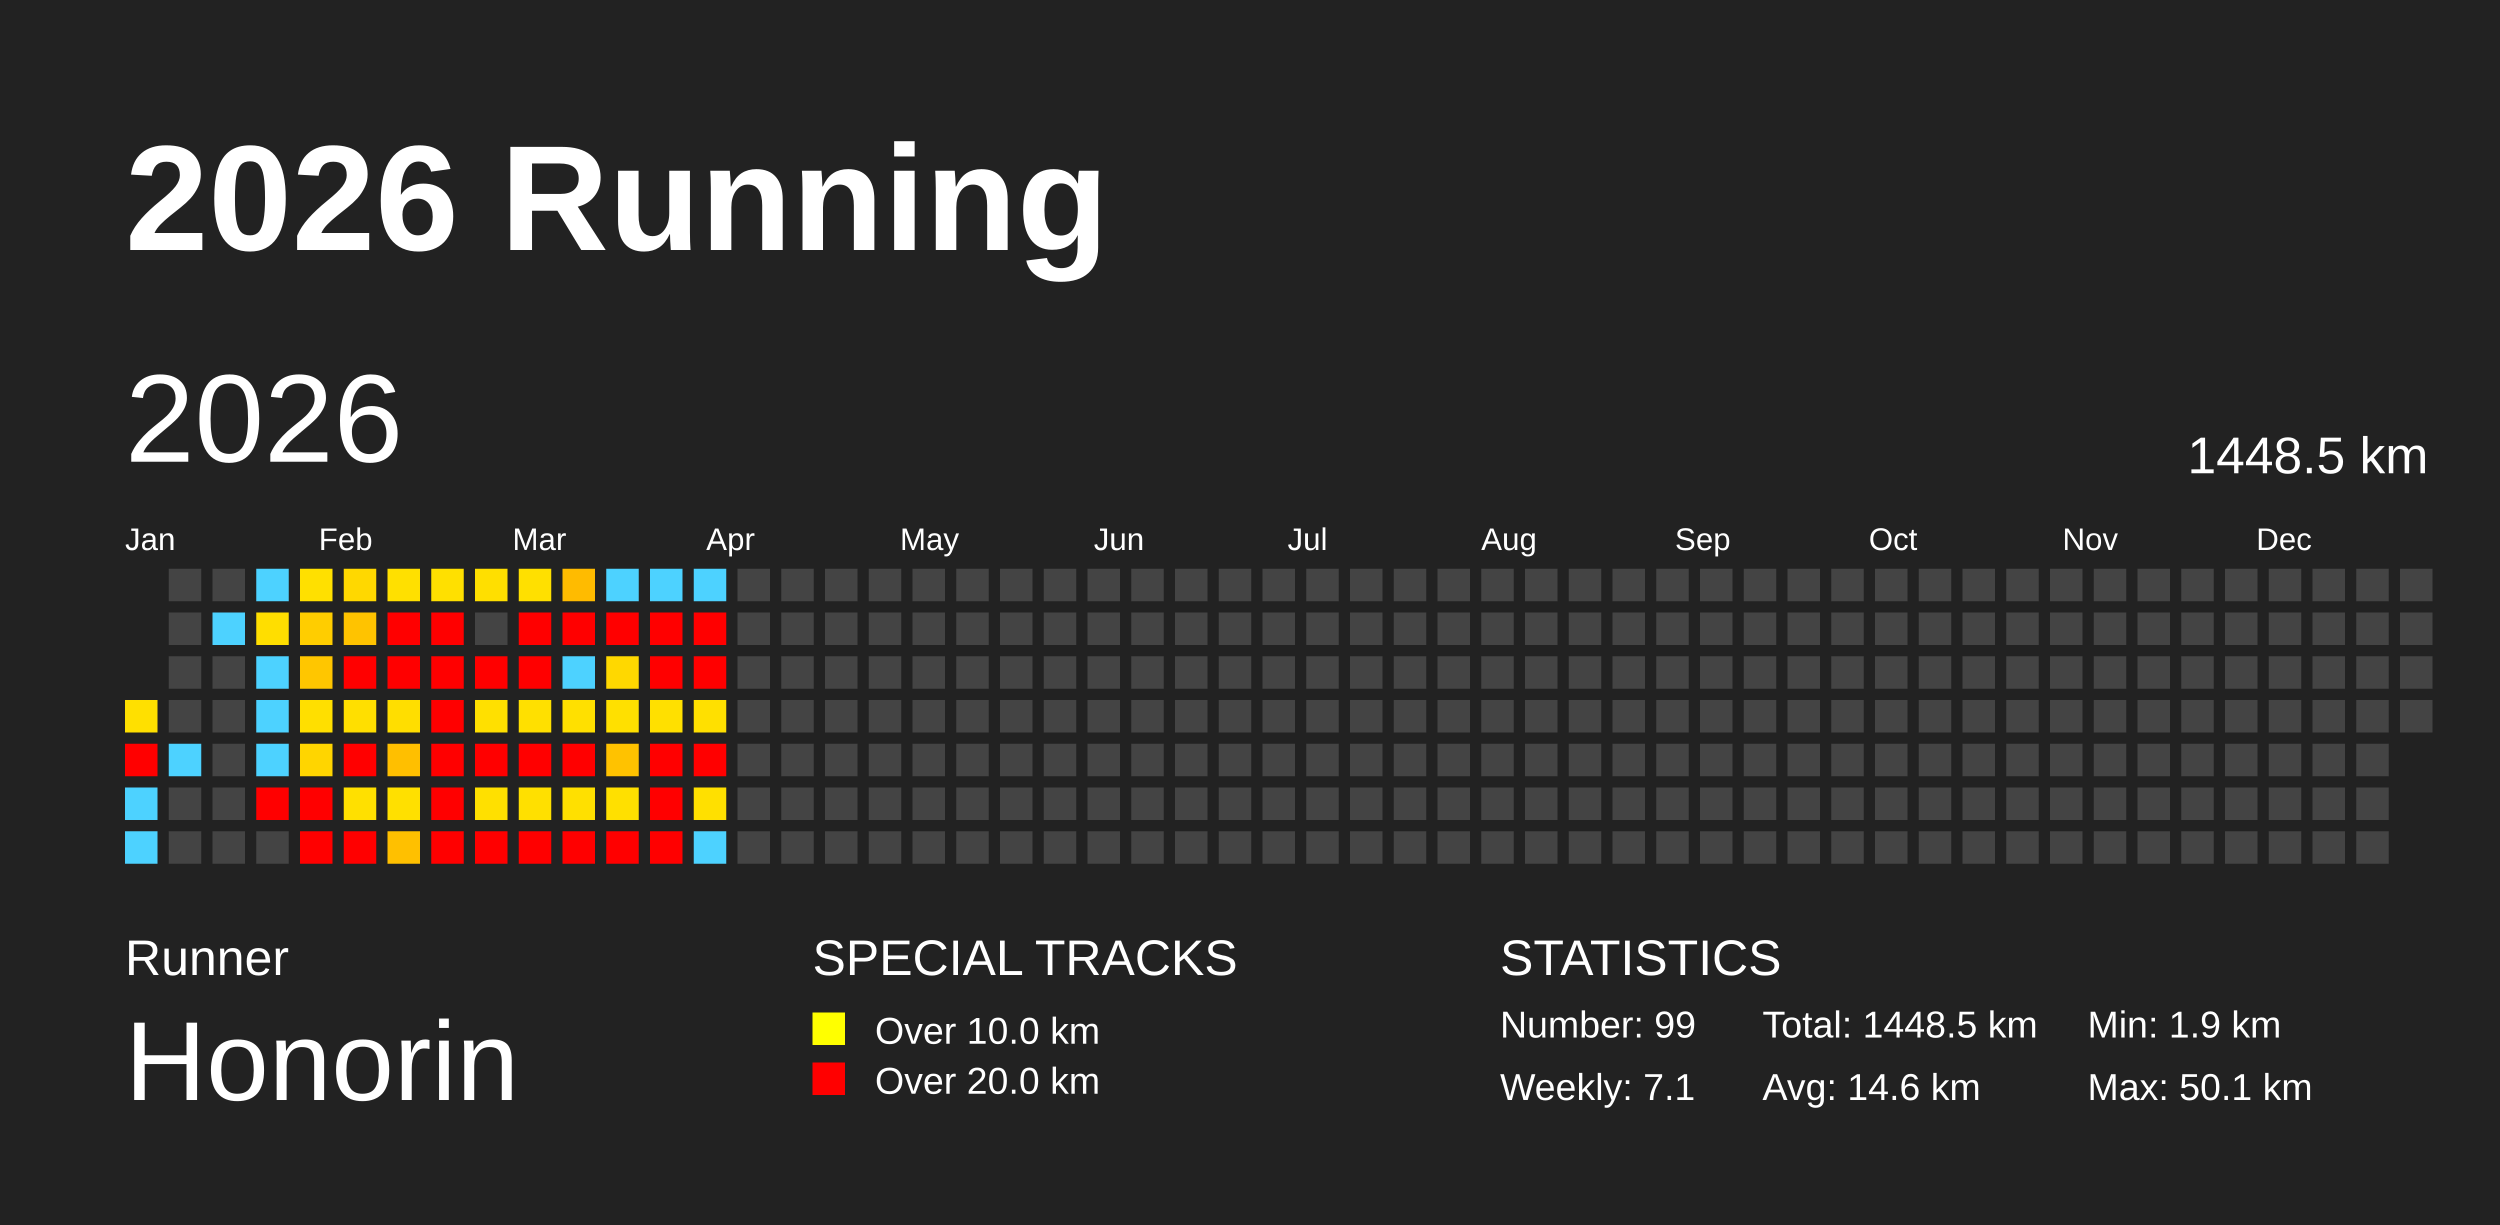
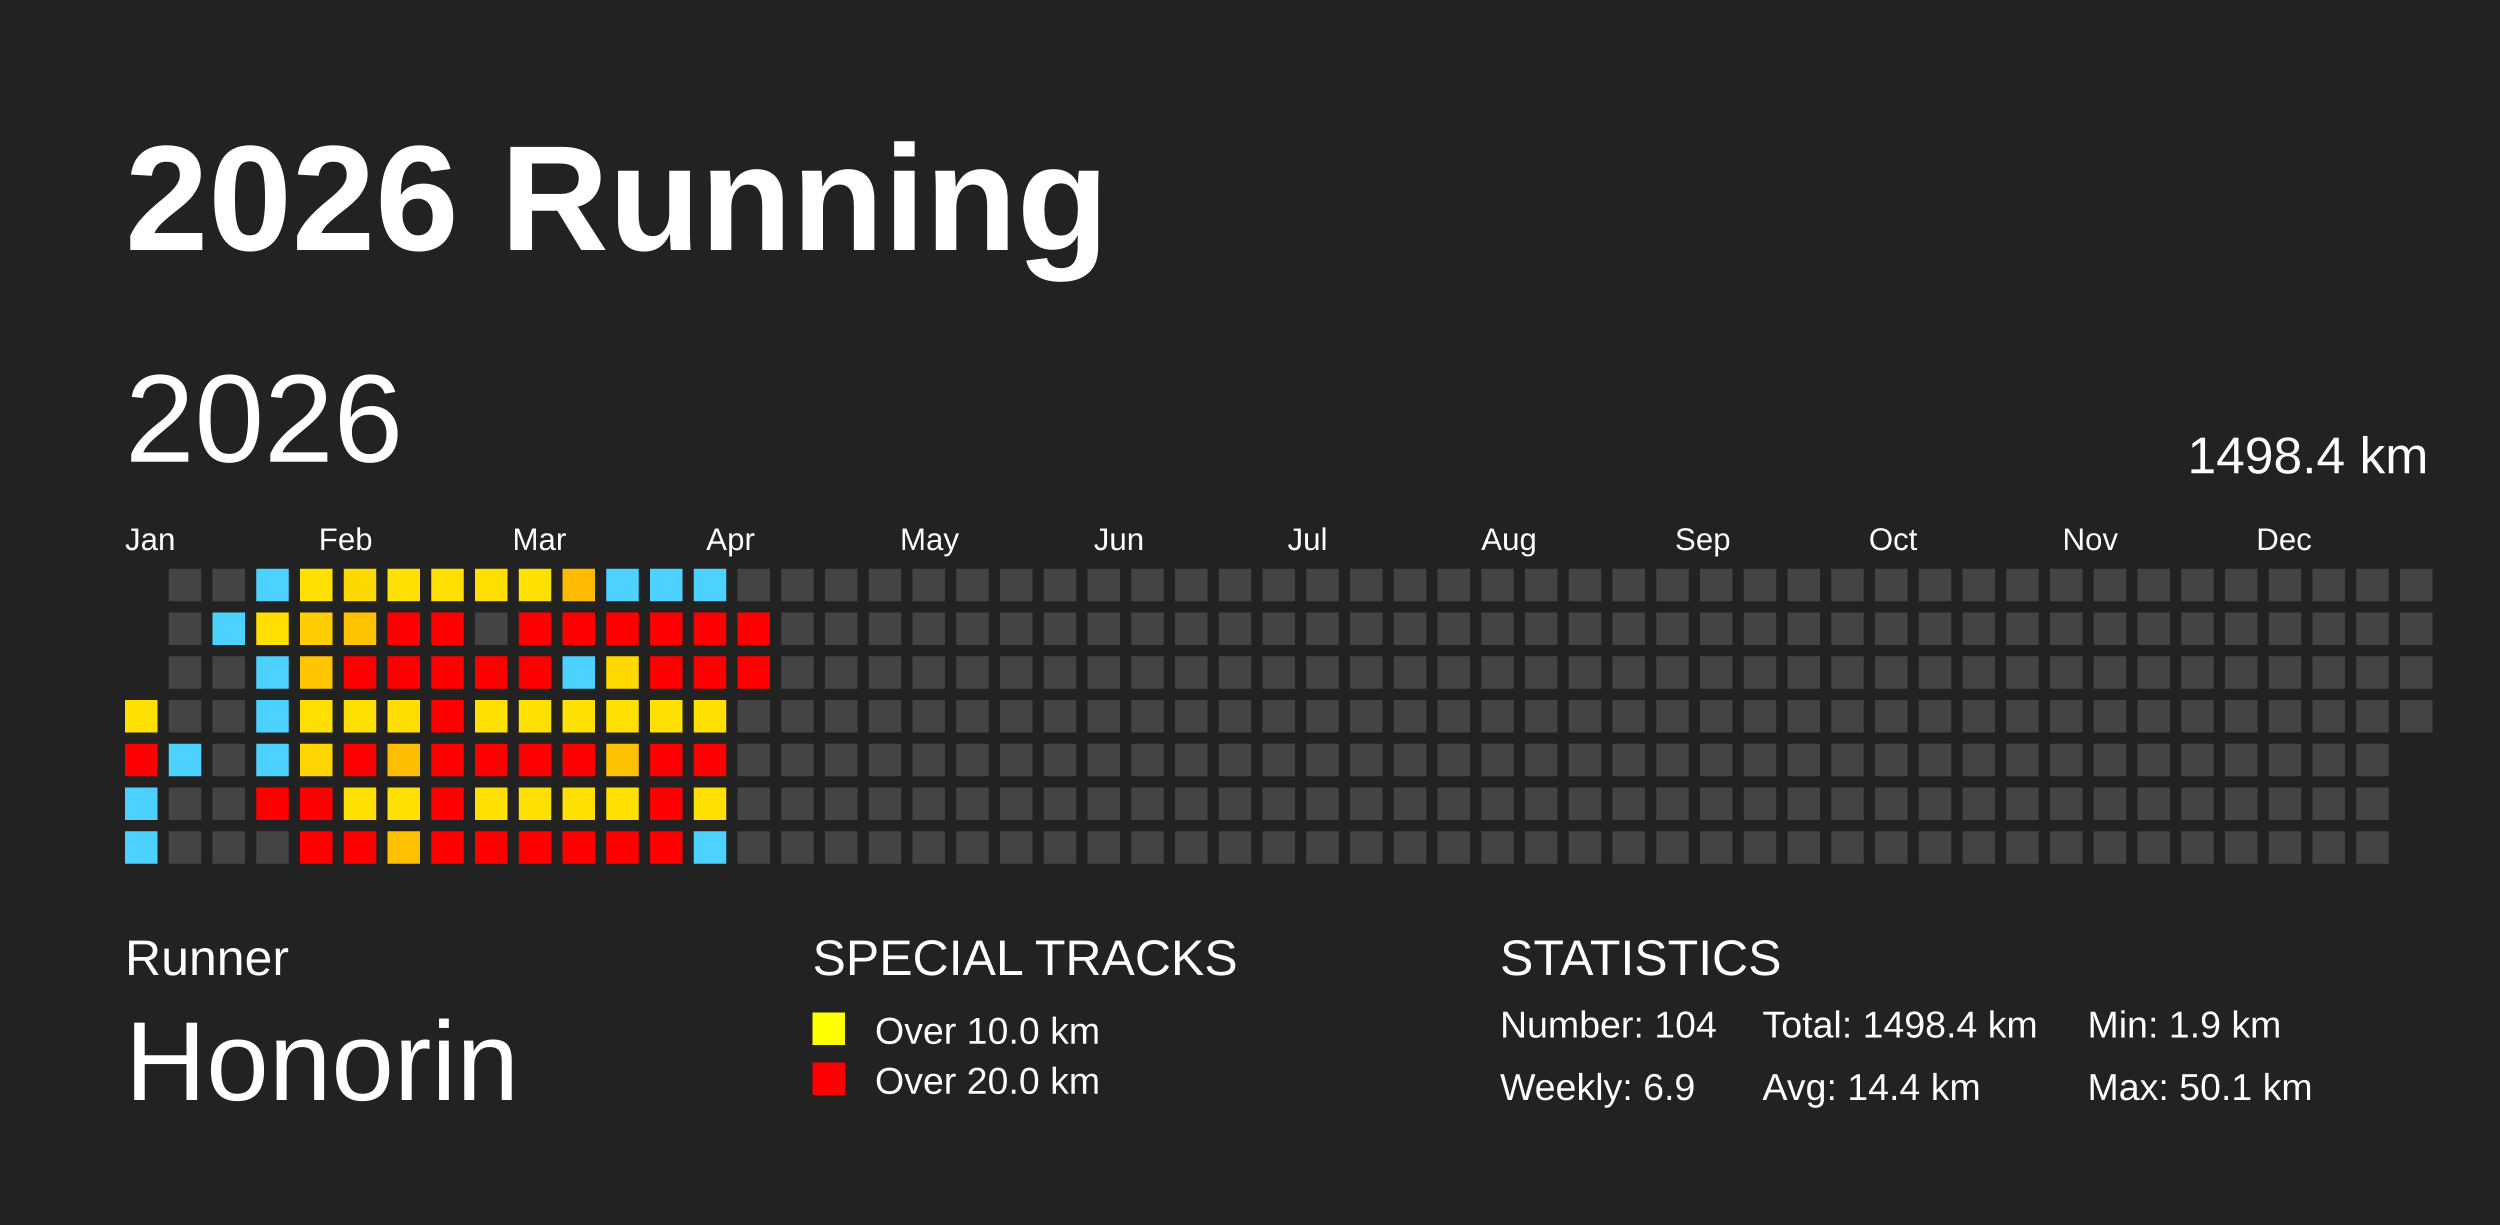
<svg xmlns="http://www.w3.org/2000/svg" baseProfile="full" height="98mm" version="1.1" viewBox="0,0,200,98" width="200mm">
  <defs />
  <rect fill="#222222" height="98" width="200" x="0" y="0" />
  <text fill="#FFFFFF" style="font-size:12px; font-family:Arial; font-weight:bold;" x="10" y="20">2026 Running</text>
  <text fill="#FFFFFF" style="font-size:4px; font-family:Arial" x="10" y="78">Runner</text>
  <text fill="#FFFFFF" style="font-size:9px; font-family:Arial" x="10" y="88">Honorin</text>
  <text fill="#FFFFFF" style="font-size:4px; font-family:Arial" x="65" y="78">SPECIAL TRACKS</text>
  <rect fill="yellow" height="2.6" width="2.6" x="65" y="81" />
  <text fill="#FFFFFF" style="font-size:3px; font-family:Arial" x="70" y="83.5">Over 10.0 km</text>
  <rect fill="red" height="2.6" width="2.6" x="65" y="85" />
  <text fill="#FFFFFF" style="font-size:3px; font-family:Arial" x="70" y="87.5">Over 20.0 km</text>
  <text fill="#FFFFFF" style="font-size:4px; font-family:Arial" x="120" y="78">STATISTICS</text>
-   <text fill="#FFFFFF" style="font-size:3px; font-family:Arial" x="120" y="83">Number: 99</text>
-   <text fill="#FFFFFF" style="font-size:3px; font-family:Arial" x="120" y="88">Weekly: 7.1</text>
-   <text fill="#FFFFFF" style="font-size:3px; font-family:Arial" x="141" y="83">Total: 1448.5 km</text>
-   <text fill="#FFFFFF" style="font-size:3px; font-family:Arial" x="141" y="88">Avg: 14.6 km</text>
+   <text fill="#FFFFFF" style="font-size:3px; font-family:Arial" x="120" y="83">Number: 104</text>
+   <text fill="#FFFFFF" style="font-size:3px; font-family:Arial" x="120" y="88">Weekly: 6.9</text>
+   <text fill="#FFFFFF" style="font-size:3px; font-family:Arial" x="141" y="83">Total: 1498.4 km</text>
+   <text fill="#FFFFFF" style="font-size:3px; font-family:Arial" x="141" y="88">Avg: 14.4 km</text>
  <text fill="#FFFFFF" style="font-size:3px; font-family:Arial" x="167" y="83">Min: 1.9 km</text>
  <text fill="#FFFFFF" style="font-size:3px; font-family:Arial" x="167" y="88">Max: 50.1 km</text>
  <text dominant-baseline="hanging" fill="#FFFFFF" style="font-size:10.0px; font-family:Arial;" x="10" y="30">2026</text>
-   <text dominant-baseline="hanging" fill="#FFFFFF" style="font-size:4.125px; font-family:Arial;" x="175" y="35">1448.5 km</text>
+   <text dominant-baseline="hanging" fill="#FFFFFF" style="font-size:4.125px; font-family:Arial;" x="175" y="35">1498.4 km</text>
  <text fill="#FFFFFF" style="font-size:2.5px; font-family:Arial" x="10.0" y="44">Jan</text>
  <text fill="#FFFFFF" style="font-size:2.5px; font-family:Arial" x="25.5" y="44">Feb</text>
  <text fill="#FFFFFF" style="font-size:2.5px; font-family:Arial" x="41.0" y="44">Mar</text>
  <text fill="#FFFFFF" style="font-size:2.5px; font-family:Arial" x="56.5" y="44">Apr</text>
  <text fill="#FFFFFF" style="font-size:2.5px; font-family:Arial" x="72.0" y="44">May</text>
  <text fill="#FFFFFF" style="font-size:2.5px; font-family:Arial" x="87.5" y="44">Jun</text>
  <text fill="#FFFFFF" style="font-size:2.5px; font-family:Arial" x="103.0" y="44">Jul</text>
  <text fill="#FFFFFF" style="font-size:2.5px; font-family:Arial" x="118.5" y="44">Aug</text>
  <text fill="#FFFFFF" style="font-size:2.5px; font-family:Arial" x="134.0" y="44">Sep</text>
  <text fill="#FFFFFF" style="font-size:2.5px; font-family:Arial" x="149.5" y="44">Oct</text>
  <text fill="#FFFFFF" style="font-size:2.5px; font-family:Arial" x="165.0" y="44">Nov</text>
  <text fill="#FFFFFF" style="font-size:2.5px; font-family:Arial" x="180.5" y="44">Dec</text>
  <rect fill="#ffe000" height="2.6" width="2.6" x="10.0" y="56.0" />
  <rect fill="red" height="2.6" width="2.6" x="10.0" y="59.5" />
  <rect fill="#4dd2ff" height="2.6" width="2.6" x="10.0" y="63.0" />
  <rect fill="#4dd2ff" height="2.6" width="2.6" x="10.0" y="66.5" />
  <rect fill="#444444" height="2.6" width="2.6" x="13.5" y="45.5" />
  <rect fill="#444444" height="2.6" width="2.6" x="13.5" y="49.0" />
  <rect fill="#444444" height="2.6" width="2.6" x="13.5" y="52.5" />
  <rect fill="#444444" height="2.6" width="2.6" x="13.5" y="56.0" />
  <rect fill="#4dd2ff" height="2.6" width="2.6" x="13.5" y="59.5" />
  <rect fill="#444444" height="2.6" width="2.6" x="13.5" y="63.0" />
  <rect fill="#444444" height="2.6" width="2.6" x="13.5" y="66.5" />
  <rect fill="#444444" height="2.6" width="2.6" x="17.0" y="45.5" />
  <rect fill="#4dd2ff" height="2.6" width="2.6" x="17.0" y="49.0" />
  <rect fill="#444444" height="2.6" width="2.6" x="17.0" y="52.5" />
  <rect fill="#444444" height="2.6" width="2.6" x="17.0" y="56.0" />
  <rect fill="#444444" height="2.6" width="2.6" x="17.0" y="59.5" />
  <rect fill="#444444" height="2.6" width="2.6" x="17.0" y="63.0" />
  <rect fill="#444444" height="2.6" width="2.6" x="17.0" y="66.5" />
  <rect fill="#4dd2ff" height="2.6" width="2.6" x="20.5" y="45.5" />
  <rect fill="#ffde00" height="2.6" width="2.6" x="20.5" y="49.0" />
  <rect fill="#4dd2ff" height="2.6" width="2.6" x="20.5" y="52.5" />
  <rect fill="#4dd2ff" height="2.6" width="2.6" x="20.5" y="56.0" />
  <rect fill="#4dd2ff" height="2.6" width="2.6" x="20.5" y="59.5" />
  <rect fill="red" height="2.6" width="2.6" x="20.5" y="63.0" />
  <rect fill="#444444" height="2.6" width="2.6" x="20.5" y="66.5" />
  <rect fill="#ffe000" height="2.6" width="2.6" x="24.0" y="45.5" />
  <rect fill="#ffcd00" height="2.6" width="2.6" x="24.0" y="49.0" />
  <rect fill="#ffc600" height="2.6" width="2.6" x="24.0" y="52.5" />
  <rect fill="#ffdf00" height="2.6" width="2.6" x="24.0" y="56.0" />
  <rect fill="#ffd500" height="2.6" width="2.6" x="24.0" y="59.5" />
  <rect fill="red" height="2.6" width="2.6" x="24.0" y="63.0" />
  <rect fill="red" height="2.6" width="2.6" x="24.0" y="66.5" />
  <rect fill="#ffd800" height="2.6" width="2.6" x="27.5" y="45.5" />
  <rect fill="#ffc300" height="2.6" width="2.6" x="27.5" y="49.0" />
  <rect fill="red" height="2.6" width="2.6" x="27.5" y="52.5" />
  <rect fill="#ffdf00" height="2.6" width="2.6" x="27.5" y="56.0" />
  <rect fill="red" height="2.6" width="2.6" x="27.5" y="59.5" />
  <rect fill="#ffe000" height="2.6" width="2.6" x="27.5" y="63.0" />
  <rect fill="red" height="2.6" width="2.6" x="27.5" y="66.5" />
  <rect fill="#ffe000" height="2.6" width="2.6" x="31.0" y="45.5" />
  <rect fill="red" height="2.6" width="2.6" x="31.0" y="49.0" />
  <rect fill="red" height="2.6" width="2.6" x="31.0" y="52.5" />
  <rect fill="#ffde00" height="2.6" width="2.6" x="31.0" y="56.0" />
  <rect fill="#ffbf00" height="2.6" width="2.6" x="31.0" y="59.5" />
  <rect fill="#ffe000" height="2.6" width="2.6" x="31.0" y="63.0" />
  <rect fill="#ffc000" height="2.6" width="2.6" x="31.0" y="66.5" />
  <rect fill="#ffe000" height="2.6" width="2.6" x="34.5" y="45.5" />
  <rect fill="red" height="2.6" width="2.6" x="34.5" y="49.0" />
  <rect fill="red" height="2.6" width="2.6" x="34.5" y="52.5" />
  <rect fill="red" height="2.6" width="2.6" x="34.5" y="56.0" />
  <rect fill="red" height="2.6" width="2.6" x="34.5" y="59.5" />
  <rect fill="red" height="2.6" width="2.6" x="34.5" y="63.0" />
  <rect fill="red" height="2.6" width="2.6" x="34.5" y="66.5" />
  <rect fill="#ffdf00" height="2.6" width="2.6" x="38.0" y="45.5" />
  <rect fill="#444444" height="2.6" width="2.6" x="38.0" y="49.0" />
  <rect fill="red" height="2.6" width="2.6" x="38.0" y="52.5" />
  <rect fill="#ffe000" height="2.6" width="2.6" x="38.0" y="56.0" />
  <rect fill="red" height="2.6" width="2.6" x="38.0" y="59.5" />
  <rect fill="#ffe000" height="2.6" width="2.6" x="38.0" y="63.0" />
  <rect fill="red" height="2.6" width="2.6" x="38.0" y="66.5" />
  <rect fill="#ffe000" height="2.6" width="2.6" x="41.5" y="45.5" />
  <rect fill="red" height="2.6" width="2.6" x="41.5" y="49.0" />
  <rect fill="red" height="2.6" width="2.6" x="41.5" y="52.5" />
  <rect fill="#ffe000" height="2.6" width="2.6" x="41.5" y="56.0" />
  <rect fill="red" height="2.6" width="2.6" x="41.5" y="59.5" />
  <rect fill="#ffe000" height="2.6" width="2.6" x="41.5" y="63.0" />
  <rect fill="red" height="2.6" width="2.6" x="41.5" y="66.5" />
  <rect fill="#ffbb00" height="2.6" width="2.6" x="45.0" y="45.5" />
  <rect fill="red" height="2.6" width="2.6" x="45.0" y="49.0" />
  <rect fill="#4dd2ff" height="2.6" width="2.6" x="45.0" y="52.5" />
  <rect fill="#ffe000" height="2.6" width="2.6" x="45.0" y="56.0" />
  <rect fill="red" height="2.6" width="2.6" x="45.0" y="59.5" />
  <rect fill="#ffe000" height="2.6" width="2.6" x="45.0" y="63.0" />
  <rect fill="red" height="2.6" width="2.6" x="45.0" y="66.5" />
  <rect fill="#4dd2ff" height="2.6" width="2.6" x="48.5" y="45.5" />
  <rect fill="red" height="2.6" width="2.6" x="48.5" y="49.0" />
  <rect fill="#ffd800" height="2.6" width="2.6" x="48.5" y="52.5" />
  <rect fill="#ffe000" height="2.6" width="2.6" x="48.5" y="56.0" />
  <rect fill="#ffc200" height="2.6" width="2.6" x="48.5" y="59.5" />
  <rect fill="#ffe000" height="2.6" width="2.6" x="48.5" y="63.0" />
  <rect fill="red" height="2.6" width="2.6" x="48.5" y="66.5" />
  <rect fill="#4dd2ff" height="2.6" width="2.6" x="52.0" y="45.5" />
  <rect fill="red" height="2.6" width="2.6" x="52.0" y="49.0" />
  <rect fill="red" height="2.6" width="2.6" x="52.0" y="52.5" />
  <rect fill="#ffe000" height="2.6" width="2.6" x="52.0" y="56.0" />
  <rect fill="red" height="2.6" width="2.6" x="52.0" y="59.5" />
  <rect fill="red" height="2.6" width="2.6" x="52.0" y="63.0" />
  <rect fill="red" height="2.6" width="2.6" x="52.0" y="66.5" />
  <rect fill="#4dd2ff" height="2.6" width="2.6" x="55.5" y="45.5" />
  <rect fill="red" height="2.6" width="2.6" x="55.5" y="49.0" />
  <rect fill="red" height="2.6" width="2.6" x="55.5" y="52.5" />
  <rect fill="#ffe000" height="2.6" width="2.6" x="55.5" y="56.0" />
  <rect fill="red" height="2.6" width="2.6" x="55.5" y="59.5" />
  <rect fill="#ffe000" height="2.6" width="2.6" x="55.5" y="63.0" />
  <rect fill="#4dd2ff" height="2.6" width="2.6" x="55.5" y="66.5" />
  <rect fill="#444444" height="2.6" width="2.6" x="59.0" y="45.5" />
-   <rect fill="#444444" height="2.6" width="2.6" x="59.0" y="49.0" />
-   <rect fill="#444444" height="2.6" width="2.6" x="59.0" y="52.5" />
+   <rect fill="red" height="2.6" width="2.6" x="59.0" y="49.0" />
+   <rect fill="red" height="2.6" width="2.6" x="59.0" y="52.5" />
  <rect fill="#444444" height="2.6" width="2.6" x="59.0" y="56.0" />
  <rect fill="#444444" height="2.6" width="2.6" x="59.0" y="59.5" />
  <rect fill="#444444" height="2.6" width="2.6" x="59.0" y="63.0" />
  <rect fill="#444444" height="2.6" width="2.6" x="59.0" y="66.5" />
  <rect fill="#444444" height="2.6" width="2.6" x="62.5" y="45.5" />
  <rect fill="#444444" height="2.6" width="2.6" x="62.5" y="49.0" />
  <rect fill="#444444" height="2.6" width="2.6" x="62.5" y="52.5" />
  <rect fill="#444444" height="2.6" width="2.6" x="62.5" y="56.0" />
  <rect fill="#444444" height="2.6" width="2.6" x="62.5" y="59.5" />
  <rect fill="#444444" height="2.6" width="2.6" x="62.5" y="63.0" />
  <rect fill="#444444" height="2.6" width="2.6" x="62.5" y="66.5" />
  <rect fill="#444444" height="2.6" width="2.6" x="66.0" y="45.5" />
  <rect fill="#444444" height="2.6" width="2.6" x="66.0" y="49.0" />
  <rect fill="#444444" height="2.6" width="2.6" x="66.0" y="52.5" />
  <rect fill="#444444" height="2.6" width="2.6" x="66.0" y="56.0" />
  <rect fill="#444444" height="2.6" width="2.6" x="66.0" y="59.5" />
  <rect fill="#444444" height="2.6" width="2.6" x="66.0" y="63.0" />
  <rect fill="#444444" height="2.6" width="2.6" x="66.0" y="66.5" />
  <rect fill="#444444" height="2.6" width="2.6" x="69.5" y="45.5" />
  <rect fill="#444444" height="2.6" width="2.6" x="69.5" y="49.0" />
  <rect fill="#444444" height="2.6" width="2.6" x="69.5" y="52.5" />
  <rect fill="#444444" height="2.6" width="2.6" x="69.5" y="56.0" />
  <rect fill="#444444" height="2.6" width="2.6" x="69.5" y="59.5" />
  <rect fill="#444444" height="2.6" width="2.6" x="69.5" y="63.0" />
  <rect fill="#444444" height="2.6" width="2.6" x="69.5" y="66.5" />
  <rect fill="#444444" height="2.6" width="2.6" x="73.0" y="45.5" />
  <rect fill="#444444" height="2.6" width="2.6" x="73.0" y="49.0" />
  <rect fill="#444444" height="2.6" width="2.6" x="73.0" y="52.5" />
  <rect fill="#444444" height="2.6" width="2.6" x="73.0" y="56.0" />
  <rect fill="#444444" height="2.6" width="2.6" x="73.0" y="59.5" />
  <rect fill="#444444" height="2.6" width="2.6" x="73.0" y="63.0" />
  <rect fill="#444444" height="2.6" width="2.6" x="73.0" y="66.5" />
  <rect fill="#444444" height="2.6" width="2.6" x="76.5" y="45.5" />
  <rect fill="#444444" height="2.6" width="2.6" x="76.5" y="49.0" />
  <rect fill="#444444" height="2.6" width="2.6" x="76.5" y="52.5" />
  <rect fill="#444444" height="2.6" width="2.6" x="76.5" y="56.0" />
  <rect fill="#444444" height="2.6" width="2.6" x="76.5" y="59.5" />
  <rect fill="#444444" height="2.6" width="2.6" x="76.5" y="63.0" />
  <rect fill="#444444" height="2.6" width="2.6" x="76.5" y="66.5" />
  <rect fill="#444444" height="2.6" width="2.6" x="80.0" y="45.5" />
  <rect fill="#444444" height="2.6" width="2.6" x="80.0" y="49.0" />
  <rect fill="#444444" height="2.6" width="2.6" x="80.0" y="52.5" />
  <rect fill="#444444" height="2.6" width="2.6" x="80.0" y="56.0" />
  <rect fill="#444444" height="2.6" width="2.6" x="80.0" y="59.5" />
  <rect fill="#444444" height="2.6" width="2.6" x="80.0" y="63.0" />
  <rect fill="#444444" height="2.6" width="2.6" x="80.0" y="66.5" />
  <rect fill="#444444" height="2.6" width="2.6" x="83.5" y="45.5" />
  <rect fill="#444444" height="2.6" width="2.6" x="83.5" y="49.0" />
  <rect fill="#444444" height="2.6" width="2.6" x="83.5" y="52.5" />
  <rect fill="#444444" height="2.6" width="2.6" x="83.5" y="56.0" />
  <rect fill="#444444" height="2.6" width="2.6" x="83.5" y="59.5" />
  <rect fill="#444444" height="2.6" width="2.6" x="83.5" y="63.0" />
  <rect fill="#444444" height="2.6" width="2.6" x="83.5" y="66.5" />
  <rect fill="#444444" height="2.6" width="2.6" x="87.0" y="45.5" />
  <rect fill="#444444" height="2.6" width="2.6" x="87.0" y="49.0" />
  <rect fill="#444444" height="2.6" width="2.6" x="87.0" y="52.5" />
  <rect fill="#444444" height="2.6" width="2.6" x="87.0" y="56.0" />
  <rect fill="#444444" height="2.6" width="2.6" x="87.0" y="59.5" />
  <rect fill="#444444" height="2.6" width="2.6" x="87.0" y="63.0" />
  <rect fill="#444444" height="2.6" width="2.6" x="87.0" y="66.5" />
  <rect fill="#444444" height="2.6" width="2.6" x="90.5" y="45.5" />
  <rect fill="#444444" height="2.6" width="2.6" x="90.5" y="49.0" />
  <rect fill="#444444" height="2.6" width="2.6" x="90.5" y="52.5" />
  <rect fill="#444444" height="2.6" width="2.6" x="90.5" y="56.0" />
  <rect fill="#444444" height="2.6" width="2.6" x="90.5" y="59.5" />
  <rect fill="#444444" height="2.6" width="2.6" x="90.5" y="63.0" />
  <rect fill="#444444" height="2.6" width="2.6" x="90.5" y="66.5" />
  <rect fill="#444444" height="2.6" width="2.6" x="94.0" y="45.5" />
  <rect fill="#444444" height="2.6" width="2.6" x="94.0" y="49.0" />
  <rect fill="#444444" height="2.6" width="2.6" x="94.0" y="52.5" />
  <rect fill="#444444" height="2.6" width="2.6" x="94.0" y="56.0" />
  <rect fill="#444444" height="2.6" width="2.6" x="94.0" y="59.5" />
  <rect fill="#444444" height="2.6" width="2.6" x="94.0" y="63.0" />
  <rect fill="#444444" height="2.6" width="2.6" x="94.0" y="66.5" />
  <rect fill="#444444" height="2.6" width="2.6" x="97.5" y="45.5" />
  <rect fill="#444444" height="2.6" width="2.6" x="97.5" y="49.0" />
  <rect fill="#444444" height="2.6" width="2.6" x="97.5" y="52.5" />
  <rect fill="#444444" height="2.6" width="2.6" x="97.5" y="56.0" />
  <rect fill="#444444" height="2.6" width="2.6" x="97.5" y="59.5" />
  <rect fill="#444444" height="2.6" width="2.6" x="97.5" y="63.0" />
  <rect fill="#444444" height="2.6" width="2.6" x="97.5" y="66.5" />
  <rect fill="#444444" height="2.6" width="2.6" x="101.0" y="45.5" />
  <rect fill="#444444" height="2.6" width="2.6" x="101.0" y="49.0" />
  <rect fill="#444444" height="2.6" width="2.6" x="101.0" y="52.5" />
  <rect fill="#444444" height="2.6" width="2.6" x="101.0" y="56.0" />
  <rect fill="#444444" height="2.6" width="2.6" x="101.0" y="59.5" />
  <rect fill="#444444" height="2.6" width="2.6" x="101.0" y="63.0" />
  <rect fill="#444444" height="2.6" width="2.6" x="101.0" y="66.5" />
  <rect fill="#444444" height="2.6" width="2.6" x="104.5" y="45.5" />
  <rect fill="#444444" height="2.6" width="2.6" x="104.5" y="49.0" />
  <rect fill="#444444" height="2.6" width="2.6" x="104.5" y="52.5" />
  <rect fill="#444444" height="2.6" width="2.6" x="104.5" y="56.0" />
  <rect fill="#444444" height="2.6" width="2.6" x="104.5" y="59.5" />
  <rect fill="#444444" height="2.6" width="2.6" x="104.5" y="63.0" />
  <rect fill="#444444" height="2.6" width="2.6" x="104.5" y="66.5" />
  <rect fill="#444444" height="2.6" width="2.6" x="108.0" y="45.5" />
  <rect fill="#444444" height="2.6" width="2.6" x="108.0" y="49.0" />
  <rect fill="#444444" height="2.6" width="2.6" x="108.0" y="52.5" />
  <rect fill="#444444" height="2.6" width="2.6" x="108.0" y="56.0" />
  <rect fill="#444444" height="2.6" width="2.6" x="108.0" y="59.5" />
  <rect fill="#444444" height="2.6" width="2.6" x="108.0" y="63.0" />
  <rect fill="#444444" height="2.6" width="2.6" x="108.0" y="66.5" />
  <rect fill="#444444" height="2.6" width="2.6" x="111.5" y="45.5" />
  <rect fill="#444444" height="2.6" width="2.6" x="111.5" y="49.0" />
  <rect fill="#444444" height="2.6" width="2.6" x="111.5" y="52.5" />
  <rect fill="#444444" height="2.6" width="2.6" x="111.5" y="56.0" />
  <rect fill="#444444" height="2.6" width="2.6" x="111.5" y="59.5" />
  <rect fill="#444444" height="2.6" width="2.6" x="111.5" y="63.0" />
  <rect fill="#444444" height="2.6" width="2.6" x="111.5" y="66.5" />
  <rect fill="#444444" height="2.6" width="2.6" x="115.0" y="45.5" />
  <rect fill="#444444" height="2.6" width="2.6" x="115.0" y="49.0" />
  <rect fill="#444444" height="2.6" width="2.6" x="115.0" y="52.5" />
  <rect fill="#444444" height="2.6" width="2.6" x="115.0" y="56.0" />
  <rect fill="#444444" height="2.6" width="2.6" x="115.0" y="59.5" />
  <rect fill="#444444" height="2.6" width="2.6" x="115.0" y="63.0" />
  <rect fill="#444444" height="2.6" width="2.6" x="115.0" y="66.5" />
  <rect fill="#444444" height="2.6" width="2.6" x="118.5" y="45.5" />
  <rect fill="#444444" height="2.6" width="2.6" x="118.5" y="49.0" />
  <rect fill="#444444" height="2.6" width="2.6" x="118.5" y="52.5" />
  <rect fill="#444444" height="2.6" width="2.6" x="118.5" y="56.0" />
  <rect fill="#444444" height="2.6" width="2.6" x="118.5" y="59.5" />
  <rect fill="#444444" height="2.6" width="2.6" x="118.5" y="63.0" />
  <rect fill="#444444" height="2.6" width="2.6" x="118.5" y="66.5" />
  <rect fill="#444444" height="2.6" width="2.6" x="122.0" y="45.5" />
  <rect fill="#444444" height="2.6" width="2.6" x="122.0" y="49.0" />
  <rect fill="#444444" height="2.6" width="2.6" x="122.0" y="52.5" />
  <rect fill="#444444" height="2.6" width="2.6" x="122.0" y="56.0" />
  <rect fill="#444444" height="2.6" width="2.6" x="122.0" y="59.5" />
  <rect fill="#444444" height="2.6" width="2.6" x="122.0" y="63.0" />
  <rect fill="#444444" height="2.6" width="2.6" x="122.0" y="66.5" />
  <rect fill="#444444" height="2.6" width="2.6" x="125.5" y="45.5" />
  <rect fill="#444444" height="2.6" width="2.6" x="125.5" y="49.0" />
  <rect fill="#444444" height="2.6" width="2.6" x="125.5" y="52.5" />
  <rect fill="#444444" height="2.6" width="2.6" x="125.5" y="56.0" />
  <rect fill="#444444" height="2.6" width="2.6" x="125.5" y="59.5" />
  <rect fill="#444444" height="2.6" width="2.6" x="125.5" y="63.0" />
  <rect fill="#444444" height="2.6" width="2.6" x="125.5" y="66.5" />
  <rect fill="#444444" height="2.6" width="2.6" x="129.0" y="45.5" />
  <rect fill="#444444" height="2.6" width="2.6" x="129.0" y="49.0" />
  <rect fill="#444444" height="2.6" width="2.6" x="129.0" y="52.5" />
  <rect fill="#444444" height="2.6" width="2.6" x="129.0" y="56.0" />
  <rect fill="#444444" height="2.6" width="2.6" x="129.0" y="59.5" />
  <rect fill="#444444" height="2.6" width="2.6" x="129.0" y="63.0" />
  <rect fill="#444444" height="2.6" width="2.6" x="129.0" y="66.5" />
  <rect fill="#444444" height="2.6" width="2.6" x="132.5" y="45.5" />
  <rect fill="#444444" height="2.6" width="2.6" x="132.5" y="49.0" />
  <rect fill="#444444" height="2.6" width="2.6" x="132.5" y="52.5" />
  <rect fill="#444444" height="2.6" width="2.6" x="132.5" y="56.0" />
  <rect fill="#444444" height="2.6" width="2.6" x="132.5" y="59.5" />
  <rect fill="#444444" height="2.6" width="2.6" x="132.5" y="63.0" />
  <rect fill="#444444" height="2.6" width="2.6" x="132.5" y="66.5" />
  <rect fill="#444444" height="2.6" width="2.6" x="136.0" y="45.5" />
  <rect fill="#444444" height="2.6" width="2.6" x="136.0" y="49.0" />
  <rect fill="#444444" height="2.6" width="2.6" x="136.0" y="52.5" />
  <rect fill="#444444" height="2.6" width="2.6" x="136.0" y="56.0" />
  <rect fill="#444444" height="2.6" width="2.6" x="136.0" y="59.5" />
  <rect fill="#444444" height="2.6" width="2.6" x="136.0" y="63.0" />
  <rect fill="#444444" height="2.6" width="2.6" x="136.0" y="66.5" />
  <rect fill="#444444" height="2.6" width="2.6" x="139.5" y="45.5" />
  <rect fill="#444444" height="2.6" width="2.6" x="139.5" y="49.0" />
  <rect fill="#444444" height="2.6" width="2.6" x="139.5" y="52.5" />
  <rect fill="#444444" height="2.6" width="2.6" x="139.5" y="56.0" />
  <rect fill="#444444" height="2.6" width="2.6" x="139.5" y="59.5" />
  <rect fill="#444444" height="2.6" width="2.6" x="139.5" y="63.0" />
  <rect fill="#444444" height="2.6" width="2.6" x="139.5" y="66.5" />
  <rect fill="#444444" height="2.6" width="2.6" x="143.0" y="45.5" />
  <rect fill="#444444" height="2.6" width="2.6" x="143.0" y="49.0" />
  <rect fill="#444444" height="2.6" width="2.6" x="143.0" y="52.5" />
  <rect fill="#444444" height="2.6" width="2.6" x="143.0" y="56.0" />
  <rect fill="#444444" height="2.6" width="2.6" x="143.0" y="59.5" />
  <rect fill="#444444" height="2.6" width="2.6" x="143.0" y="63.0" />
  <rect fill="#444444" height="2.6" width="2.6" x="143.0" y="66.5" />
  <rect fill="#444444" height="2.6" width="2.6" x="146.5" y="45.5" />
  <rect fill="#444444" height="2.6" width="2.6" x="146.5" y="49.0" />
  <rect fill="#444444" height="2.6" width="2.6" x="146.5" y="52.5" />
  <rect fill="#444444" height="2.6" width="2.6" x="146.5" y="56.0" />
  <rect fill="#444444" height="2.6" width="2.6" x="146.5" y="59.5" />
  <rect fill="#444444" height="2.6" width="2.6" x="146.5" y="63.0" />
  <rect fill="#444444" height="2.6" width="2.6" x="146.5" y="66.5" />
  <rect fill="#444444" height="2.6" width="2.6" x="150.0" y="45.5" />
  <rect fill="#444444" height="2.6" width="2.6" x="150.0" y="49.0" />
  <rect fill="#444444" height="2.6" width="2.6" x="150.0" y="52.5" />
  <rect fill="#444444" height="2.6" width="2.6" x="150.0" y="56.0" />
  <rect fill="#444444" height="2.6" width="2.6" x="150.0" y="59.5" />
  <rect fill="#444444" height="2.6" width="2.6" x="150.0" y="63.0" />
  <rect fill="#444444" height="2.6" width="2.6" x="150.0" y="66.5" />
  <rect fill="#444444" height="2.6" width="2.6" x="153.5" y="45.5" />
  <rect fill="#444444" height="2.6" width="2.6" x="153.5" y="49.0" />
  <rect fill="#444444" height="2.6" width="2.6" x="153.5" y="52.5" />
  <rect fill="#444444" height="2.6" width="2.6" x="153.5" y="56.0" />
  <rect fill="#444444" height="2.6" width="2.6" x="153.5" y="59.5" />
  <rect fill="#444444" height="2.6" width="2.6" x="153.5" y="63.0" />
  <rect fill="#444444" height="2.6" width="2.6" x="153.5" y="66.5" />
  <rect fill="#444444" height="2.6" width="2.6" x="157.0" y="45.5" />
  <rect fill="#444444" height="2.6" width="2.6" x="157.0" y="49.0" />
  <rect fill="#444444" height="2.6" width="2.6" x="157.0" y="52.5" />
  <rect fill="#444444" height="2.6" width="2.6" x="157.0" y="56.0" />
  <rect fill="#444444" height="2.6" width="2.6" x="157.0" y="59.5" />
  <rect fill="#444444" height="2.6" width="2.6" x="157.0" y="63.0" />
  <rect fill="#444444" height="2.6" width="2.6" x="157.0" y="66.5" />
  <rect fill="#444444" height="2.6" width="2.6" x="160.5" y="45.5" />
  <rect fill="#444444" height="2.6" width="2.6" x="160.5" y="49.0" />
  <rect fill="#444444" height="2.6" width="2.6" x="160.5" y="52.5" />
  <rect fill="#444444" height="2.6" width="2.6" x="160.5" y="56.0" />
  <rect fill="#444444" height="2.6" width="2.6" x="160.5" y="59.5" />
  <rect fill="#444444" height="2.6" width="2.6" x="160.5" y="63.0" />
  <rect fill="#444444" height="2.6" width="2.6" x="160.5" y="66.5" />
  <rect fill="#444444" height="2.6" width="2.6" x="164.0" y="45.5" />
  <rect fill="#444444" height="2.6" width="2.6" x="164.0" y="49.0" />
  <rect fill="#444444" height="2.6" width="2.6" x="164.0" y="52.5" />
  <rect fill="#444444" height="2.6" width="2.6" x="164.0" y="56.0" />
  <rect fill="#444444" height="2.6" width="2.6" x="164.0" y="59.5" />
  <rect fill="#444444" height="2.6" width="2.6" x="164.0" y="63.0" />
  <rect fill="#444444" height="2.6" width="2.6" x="164.0" y="66.5" />
  <rect fill="#444444" height="2.6" width="2.6" x="167.5" y="45.5" />
  <rect fill="#444444" height="2.6" width="2.6" x="167.5" y="49.0" />
  <rect fill="#444444" height="2.6" width="2.6" x="167.5" y="52.5" />
  <rect fill="#444444" height="2.6" width="2.6" x="167.5" y="56.0" />
  <rect fill="#444444" height="2.6" width="2.6" x="167.5" y="59.5" />
  <rect fill="#444444" height="2.6" width="2.6" x="167.5" y="63.0" />
  <rect fill="#444444" height="2.6" width="2.6" x="167.5" y="66.5" />
  <rect fill="#444444" height="2.6" width="2.6" x="171.0" y="45.5" />
  <rect fill="#444444" height="2.6" width="2.6" x="171.0" y="49.0" />
  <rect fill="#444444" height="2.6" width="2.6" x="171.0" y="52.5" />
  <rect fill="#444444" height="2.6" width="2.6" x="171.0" y="56.0" />
  <rect fill="#444444" height="2.6" width="2.6" x="171.0" y="59.5" />
  <rect fill="#444444" height="2.6" width="2.6" x="171.0" y="63.0" />
  <rect fill="#444444" height="2.6" width="2.6" x="171.0" y="66.5" />
  <rect fill="#444444" height="2.6" width="2.6" x="174.5" y="45.5" />
  <rect fill="#444444" height="2.6" width="2.6" x="174.5" y="49.0" />
  <rect fill="#444444" height="2.6" width="2.6" x="174.5" y="52.5" />
  <rect fill="#444444" height="2.6" width="2.6" x="174.5" y="56.0" />
  <rect fill="#444444" height="2.6" width="2.6" x="174.5" y="59.5" />
  <rect fill="#444444" height="2.6" width="2.6" x="174.5" y="63.0" />
  <rect fill="#444444" height="2.6" width="2.6" x="174.5" y="66.5" />
  <rect fill="#444444" height="2.6" width="2.6" x="178.0" y="45.5" />
  <rect fill="#444444" height="2.6" width="2.6" x="178.0" y="49.0" />
  <rect fill="#444444" height="2.6" width="2.6" x="178.0" y="52.5" />
  <rect fill="#444444" height="2.6" width="2.6" x="178.0" y="56.0" />
  <rect fill="#444444" height="2.6" width="2.6" x="178.0" y="59.5" />
  <rect fill="#444444" height="2.6" width="2.6" x="178.0" y="63.0" />
  <rect fill="#444444" height="2.6" width="2.6" x="178.0" y="66.5" />
  <rect fill="#444444" height="2.6" width="2.6" x="181.5" y="45.5" />
  <rect fill="#444444" height="2.6" width="2.6" x="181.5" y="49.0" />
  <rect fill="#444444" height="2.6" width="2.6" x="181.5" y="52.5" />
  <rect fill="#444444" height="2.6" width="2.6" x="181.5" y="56.0" />
  <rect fill="#444444" height="2.6" width="2.6" x="181.5" y="59.5" />
  <rect fill="#444444" height="2.6" width="2.6" x="181.5" y="63.0" />
  <rect fill="#444444" height="2.6" width="2.6" x="181.5" y="66.5" />
  <rect fill="#444444" height="2.6" width="2.6" x="185.0" y="45.5" />
  <rect fill="#444444" height="2.6" width="2.6" x="185.0" y="49.0" />
  <rect fill="#444444" height="2.6" width="2.6" x="185.0" y="52.5" />
  <rect fill="#444444" height="2.6" width="2.6" x="185.0" y="56.0" />
  <rect fill="#444444" height="2.6" width="2.6" x="185.0" y="59.5" />
  <rect fill="#444444" height="2.6" width="2.6" x="185.0" y="63.0" />
  <rect fill="#444444" height="2.6" width="2.6" x="185.0" y="66.5" />
  <rect fill="#444444" height="2.6" width="2.6" x="188.5" y="45.5" />
  <rect fill="#444444" height="2.6" width="2.6" x="188.5" y="49.0" />
  <rect fill="#444444" height="2.6" width="2.6" x="188.5" y="52.5" />
  <rect fill="#444444" height="2.6" width="2.6" x="188.5" y="56.0" />
  <rect fill="#444444" height="2.6" width="2.6" x="188.5" y="59.5" />
  <rect fill="#444444" height="2.6" width="2.6" x="188.5" y="63.0" />
  <rect fill="#444444" height="2.6" width="2.6" x="188.5" y="66.5" />
  <rect fill="#444444" height="2.6" width="2.6" x="192.0" y="45.5" />
  <rect fill="#444444" height="2.6" width="2.6" x="192.0" y="49.0" />
  <rect fill="#444444" height="2.6" width="2.6" x="192.0" y="52.5" />
  <rect fill="#444444" height="2.6" width="2.6" x="192.0" y="56.0" />
</svg>
